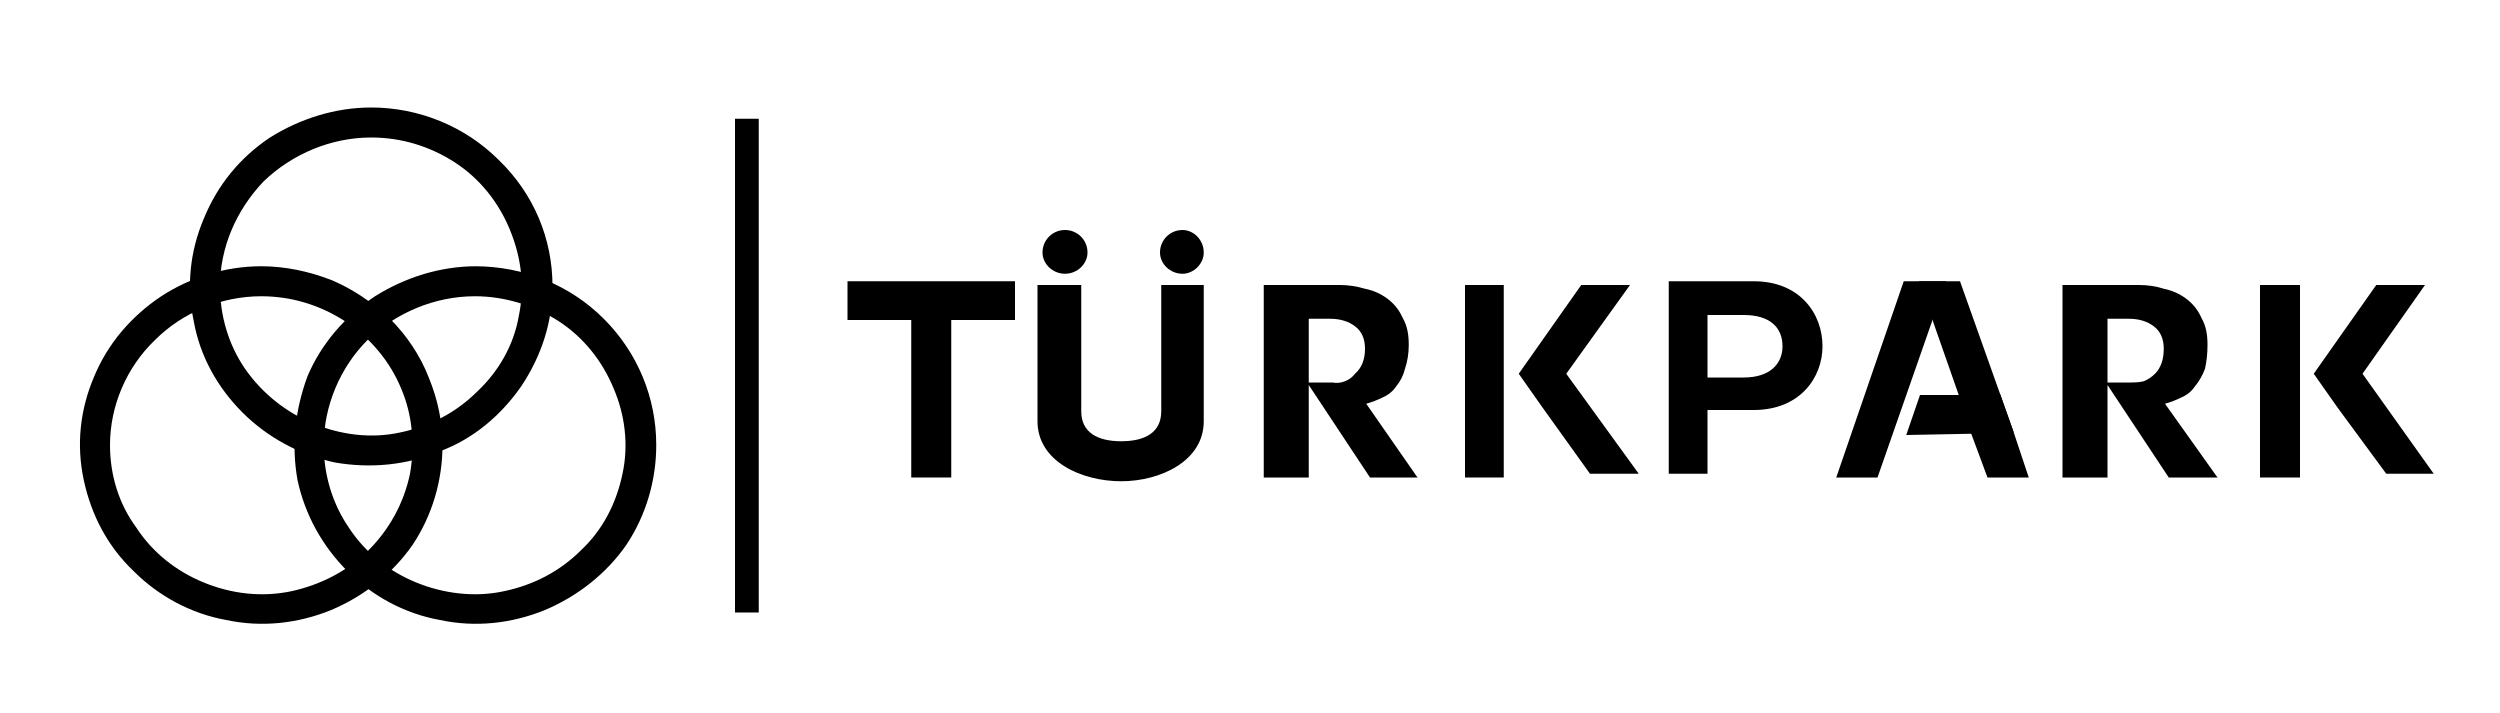
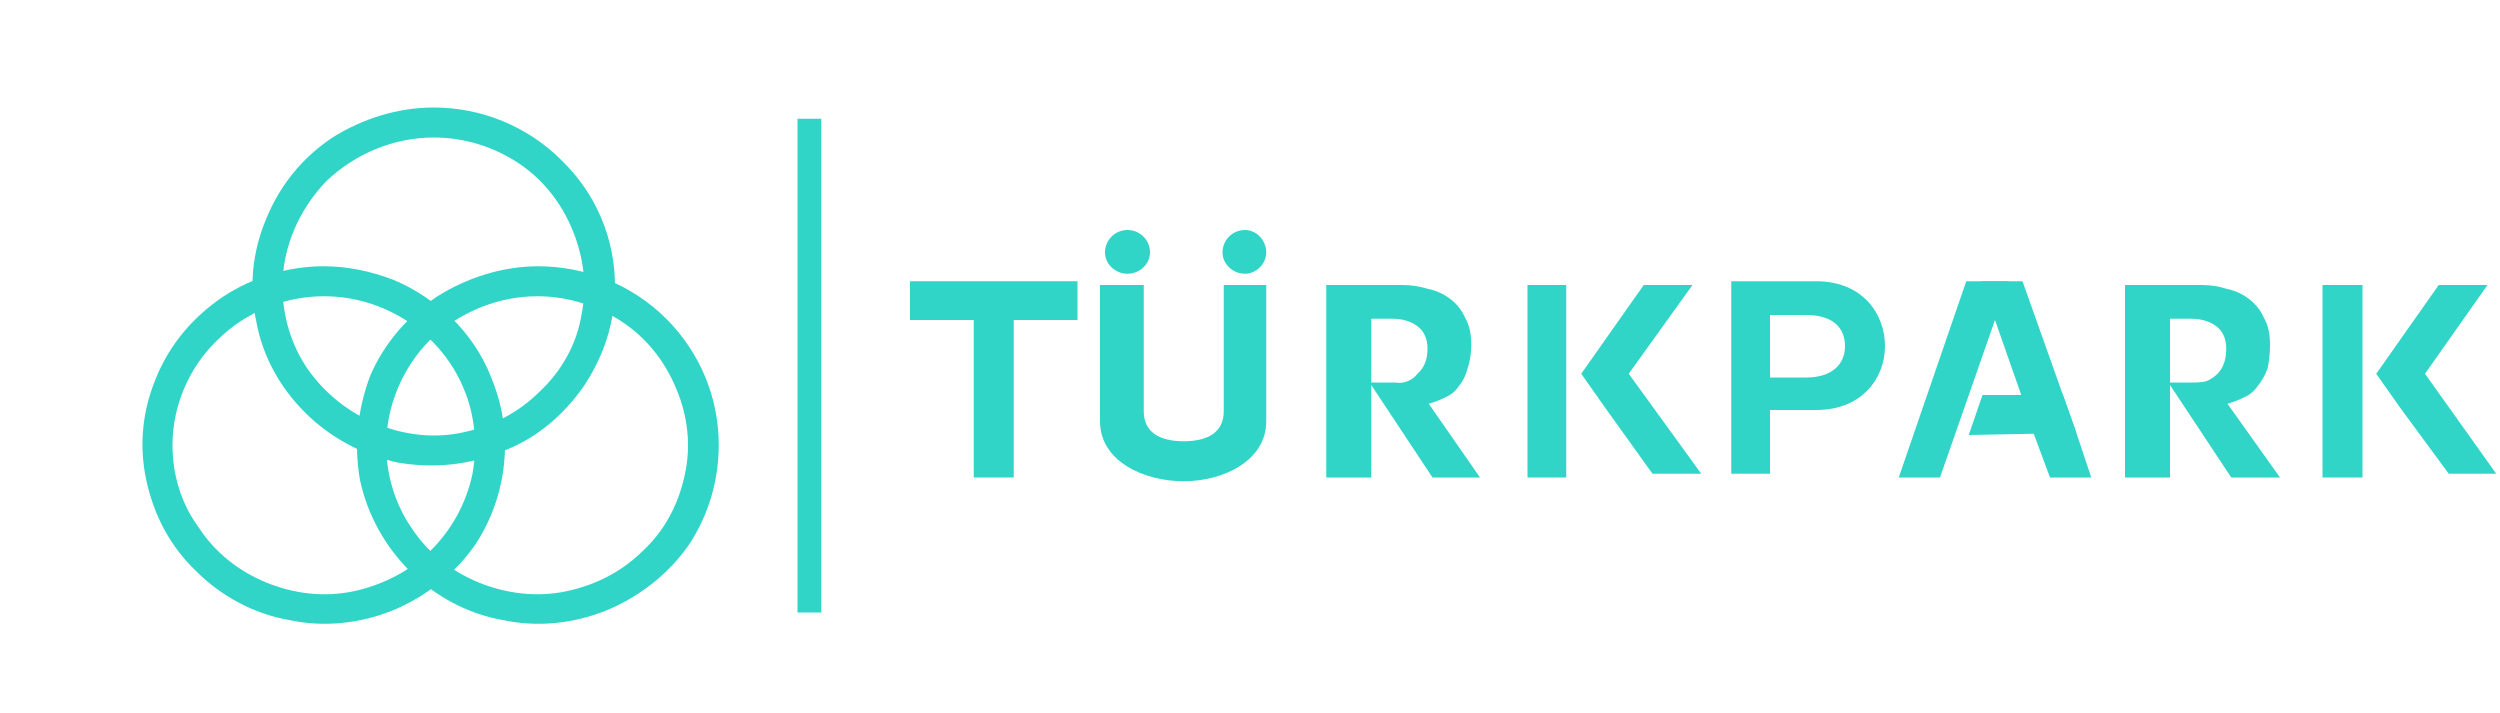
- <svg xmlns="http://www.w3.org/2000/svg" version="1.2" viewBox="0 0 200 57" width="200" height="57">
+ <svg xmlns="http://www.w3.org/2000/svg" version="1.2" fill="#30D5C8" viewBox="0 0 190 57" width="200" height="57">
  <style />
  <path fill-rule="evenodd" d="m39.9 12.8c2.8 2.7 4.3 6.3 4.3 10.1 0 2.9-0.9 5.6-2.5 8-1.6 2.3-3.8 4.2-6.5 5.2-2.6 1.1-5.5 1.4-8.4 0.9-2.8-0.6-5.4-2-7.4-4-2-2-3.4-4.5-3.9-7.3-0.6-2.8-0.3-5.6 0.8-8.2 1.1-2.7 2.9-4.9 5.3-6.5 2.4-1.5 5.2-2.4 8.1-2.4 3.8 0 7.5 1.5 10.2 4.2zm-18.8 1.7c-2.2 2.3-3.5 5.3-3.5 8.4 0 2.4 0.7 4.7 2 6.6 1.4 2 3.3 3.5 5.5 4.4 2.2 0.9 4.6 1.2 6.9 0.7 2.4-0.5 4.5-1.6 6.2-3.3 1.7-1.6 2.9-3.7 3.3-6 0.5-2.4 0.2-4.7-0.7-6.9-0.9-2.2-2.4-4.1-4.4-5.4-2-1.3-4.3-2-6.7-2-3.2 0-6.3 1.3-8.6 3.5z" />
  <path fill-rule="evenodd" d="m38 21.3c3.9 0 7.6 1.5 10.3 4.2 2.7 2.7 4.2 6.3 4.2 10.1 0 2.8-0.8 5.6-2.4 8-1.6 2.3-3.9 4.1-6.5 5.2-2.7 1.1-5.6 1.4-8.4 0.8-2.8-0.5-5.4-1.9-7.4-3.9-2-2-3.4-4.5-4-7.3-0.5-2.8-0.2-5.6 0.8-8.3 1.1-2.6 3-4.8 5.4-6.4 2.4-1.5 5.2-2.4 8.1-2.4zm-8.6 5.9c-2.2 2.2-3.5 5.3-3.5 8.4 0 2.4 0.7 4.7 2 6.6 1.3 2 3.2 3.5 5.4 4.4 2.2 0.9 4.7 1.2 7 0.7 2.4-0.5 4.5-1.6 6.2-3.3 1.7-1.6 2.8-3.7 3.3-6.1 0.5-2.3 0.2-4.7-0.7-6.8-0.9-2.2-2.4-4.1-4.4-5.4-2-1.3-4.4-2-6.7-2-3.2 0-6.3 1.3-8.6 3.5z" />
  <path fill-rule="evenodd" d="m26.5 22.4c1.7 0.7 3.3 1.8 4.7 3.1 1.3 1.3 2.4 2.9 3.1 4.7 0.7 1.7 1.1 3.5 1.1 5.4 0 2.8-0.8 5.6-2.4 8-1.6 2.3-3.9 4.1-6.5 5.2-2.7 1.1-5.6 1.4-8.4 0.8-2.8-0.5-5.4-1.9-7.4-3.9-2.1-2-3.4-4.5-4-7.3-0.6-2.8-0.3-5.6 0.8-8.2 1.1-2.7 3-4.9 5.4-6.5 2.3-1.5 5.1-2.4 8-2.4 1.9 0 3.8 0.4 5.6 1.1zm-14.1 4.8c-2.3 2.2-3.6 5.3-3.6 8.4 0 2.4 0.7 4.7 2.1 6.6 1.3 2 3.2 3.5 5.4 4.4 2.2 0.9 4.6 1.2 7 0.7 2.3-0.5 4.5-1.6 6.2-3.3 1.6-1.6 2.8-3.7 3.3-6.1 0.4-2.3 0.2-4.7-0.7-6.8-0.9-2.2-2.5-4.1-4.5-5.4-2-1.3-4.3-2-6.7-2-3.2 0-6.3 1.3-8.5 3.5z" />
  <path d="m60.7 9.5h-1.9v39.5h1.9z" />
  <path fill-rule="evenodd" d="m140.3 22.5c3.7 0 5.5 2.6 5.5 5.2 0 2.5-1.8 5.1-5.5 5.1h-3.7v5.1h-3.1v-15.4zm-0.8 7.7c2.1 0 3.1-1.1 3.1-2.5 0-1.5-1-2.5-3.1-2.5h-2.9v5z" />
  <path fill-rule="evenodd" d="m104.7 30.8v7.4h-3.6v-15.4h6.1q1 0 2 0.3 1 0.2 1.8 0.8 0.8 0.6 1.2 1.5c0.4 0.7 0.5 1.4 0.5 2.2q0 1-0.3 1.9-0.2 0.8-0.7 1.4-0.4 0.6-1.1 0.9-0.6 0.3-1.3 0.5l4.1 5.9h-3.8zm0-0.2h1.9q0.5 0.1 1-0.1 0.5-0.2 0.8-0.6 0.8-0.7 0.8-2 0-1.2-0.8-1.8-0.8-0.6-2-0.6h-1.7z" />
  <path fill-rule="evenodd" d="m168.6 30.8v7.4h-3.6v-15.4h6.1q1.1 0 2 0.3 1 0.2 1.8 0.8 0.8 0.6 1.2 1.5c0.4 0.7 0.5 1.4 0.5 2.2q0 1-0.2 1.9-0.3 0.8-0.8 1.4-0.4 0.6-1.1 0.9-0.6 0.3-1.3 0.5l4.2 5.9h-3.9zm0-0.2h1.9q0.6 0 1-0.1 0.5-0.2 0.9-0.6 0.7-0.7 0.7-2 0-1.2-0.8-1.8-0.8-0.6-2-0.6h-1.7z" />
  <path d="m81.2 22.5h-13.4v3.1h13.4z" />
  <path d="m76.1 38.2v-13.2h-3.2v13.2z" />
  <path d="m120.3 38.2v-15.4h-3.1v15.4z" />
  <path d="m155.7 22.5l-1.1 3.1-4.4 12.6h-3.3l5.4-15.7z" />
  <path d="m162.3 38.2h-3.3l-1.3-3.5-1-3.1-2.1-6-1.1-3.1h3.3l3.2 9 1.1 3.1z" />
  <path d="m161.1 34.6l-3.4 0.1-5.2 0.1 1.1-3.2h3.1l3.3-0.1z" />
  <path d="m125.3 29.9l5.1-7.1h-3.9l-3.1 4.4-1.9 2.7 1.9 2.7 3.8 5.3h3.9z" />
  <path d="m184 38.2v-15.4h-3.2v15.4z" />
  <path d="m189 29.9l5-7.1h-3.9l-3.1 4.4-1.9 2.7 1.9 2.7 3.9 5.3h3.8z" />
  <path d="m83 33.7v-10.9h3.5v10.1c0 1.7 1.3 2.4 3.2 2.4 1.9 0 3.2-0.7 3.2-2.4v-10.1h3.4v10.9c0 3.2-3.5 4.8-6.6 4.8-3.2 0-6.7-1.6-6.7-4.8z" />
  <path d="m85.2 21.9c1 0 1.8-0.8 1.8-1.7 0-1-0.8-1.8-1.8-1.8-1 0-1.8 0.8-1.8 1.8 0 0.9 0.8 1.7 1.8 1.7z" />
  <path d="m94.6 21.9c0.9 0 1.7-0.8 1.7-1.7 0-1-0.8-1.8-1.7-1.8-1 0-1.8 0.8-1.8 1.8 0 0.9 0.8 1.7 1.8 1.7z" />
</svg>
